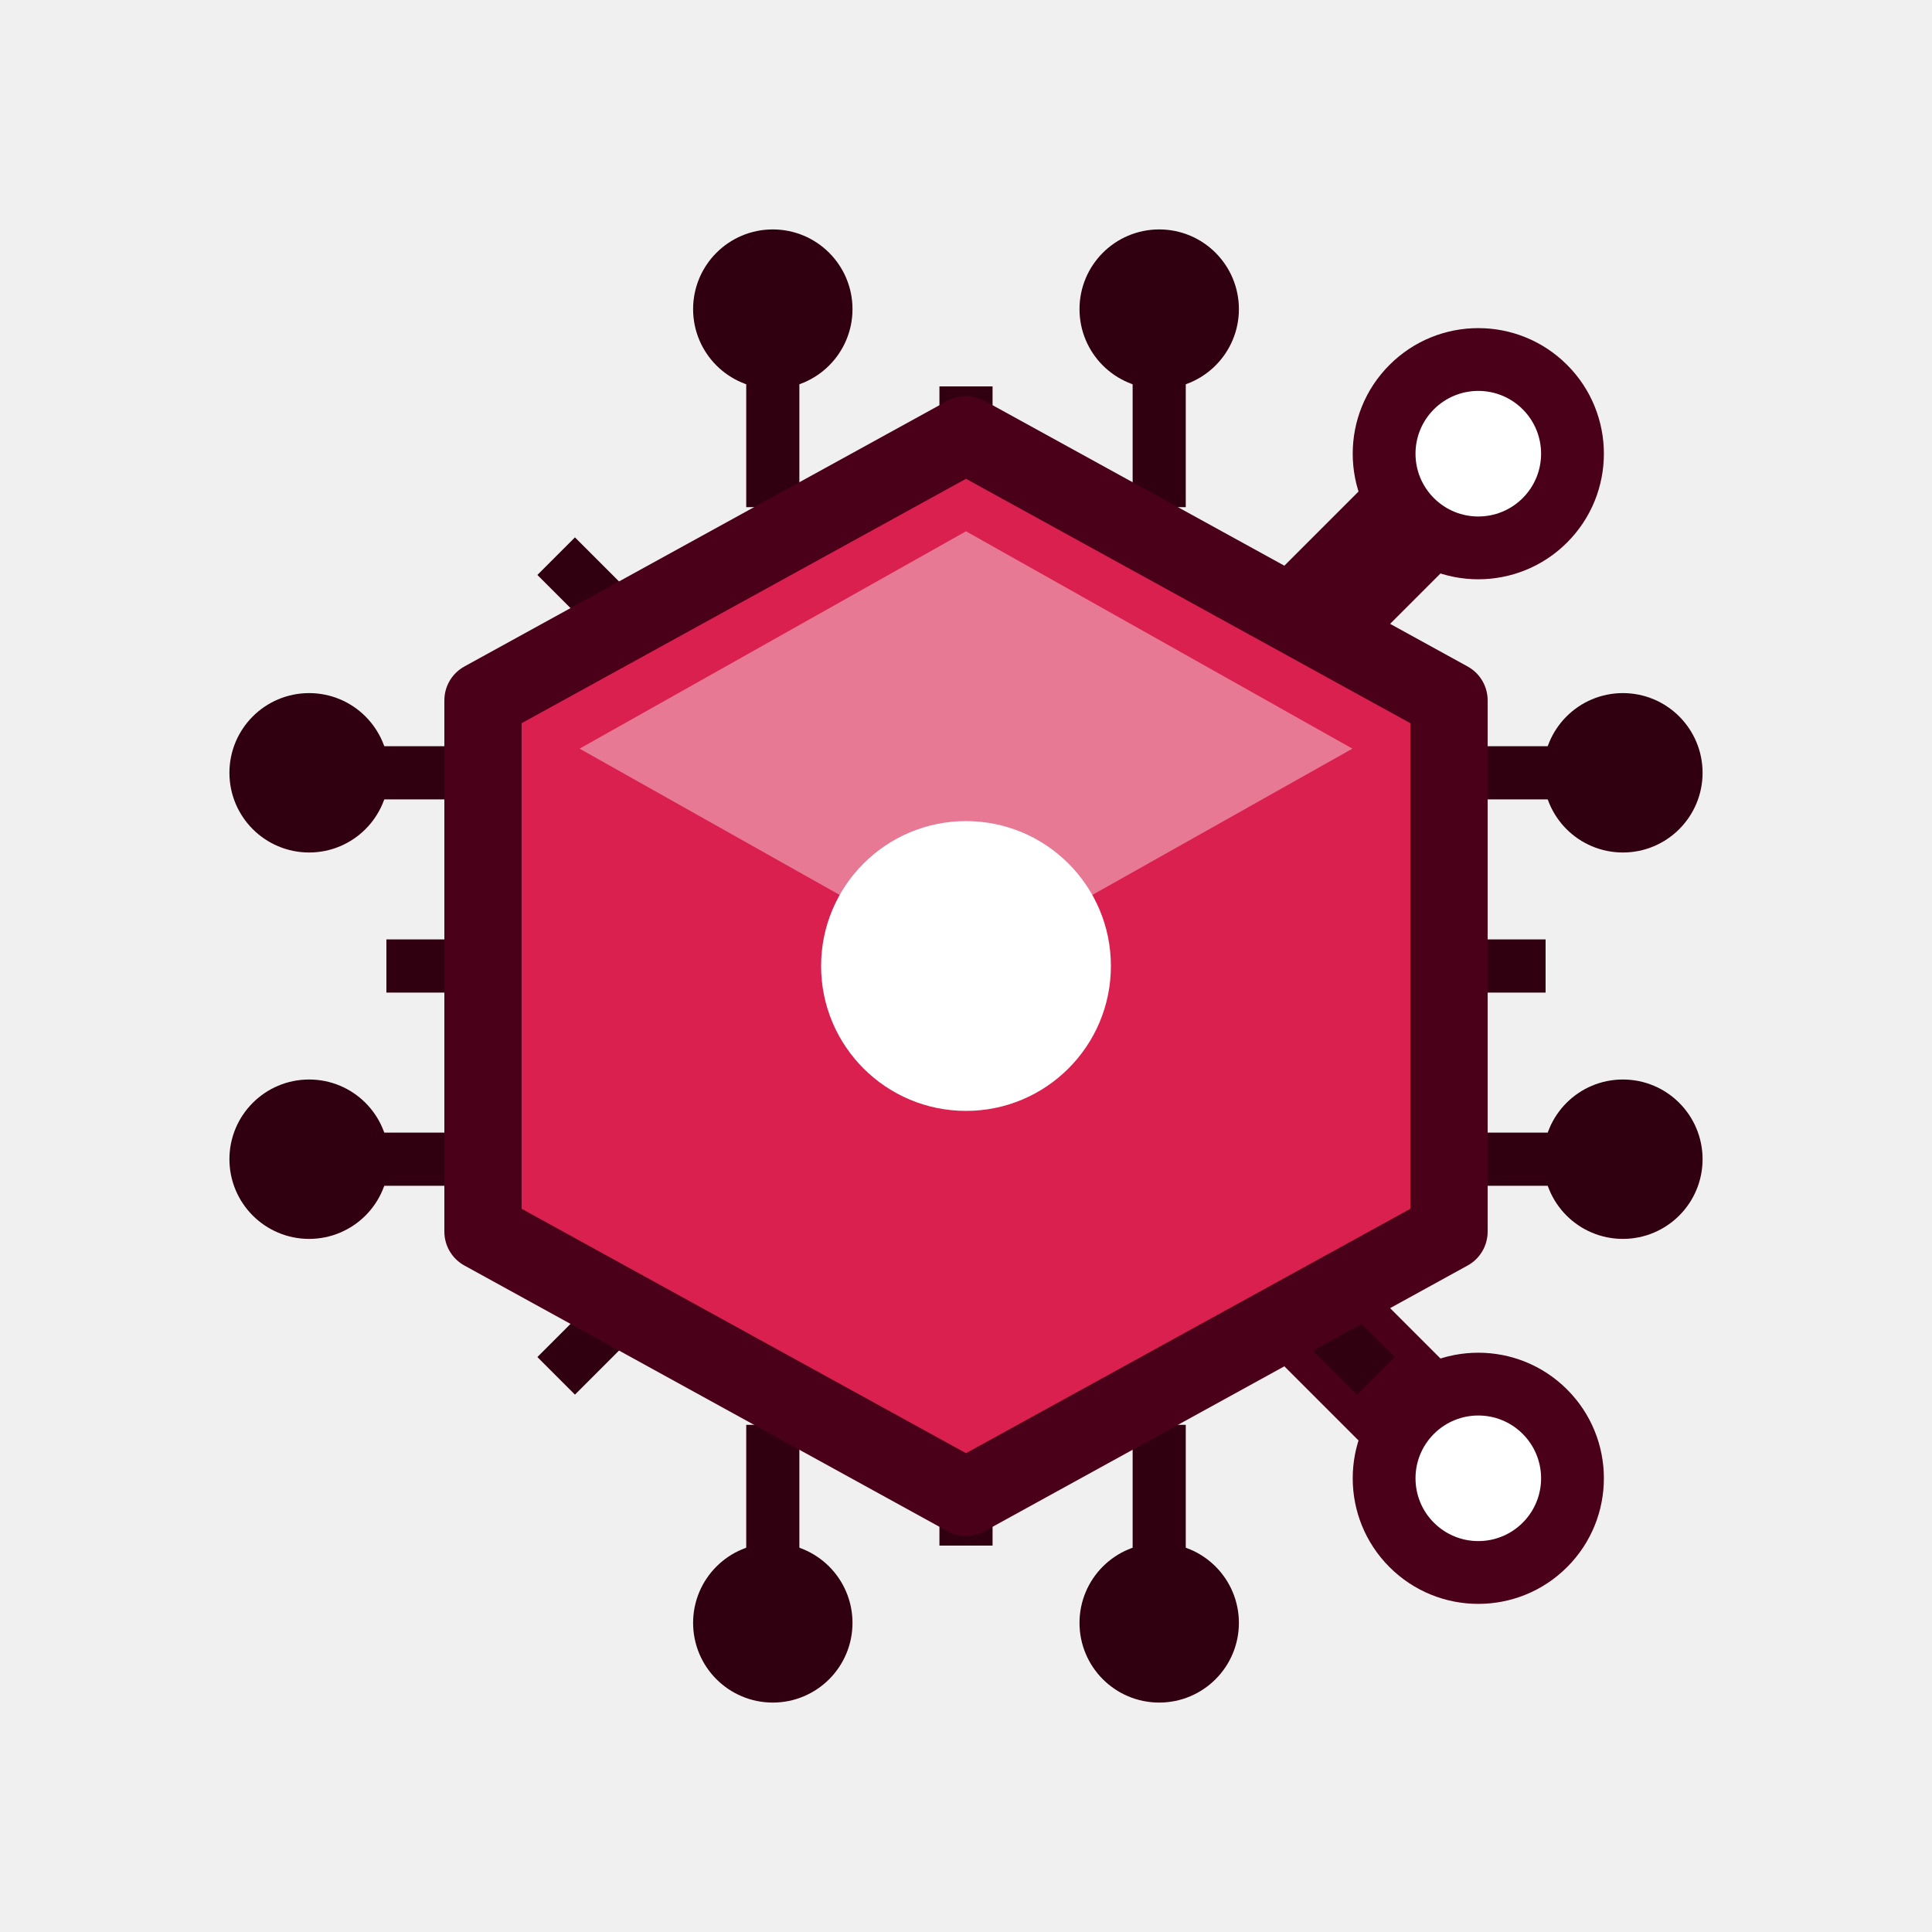
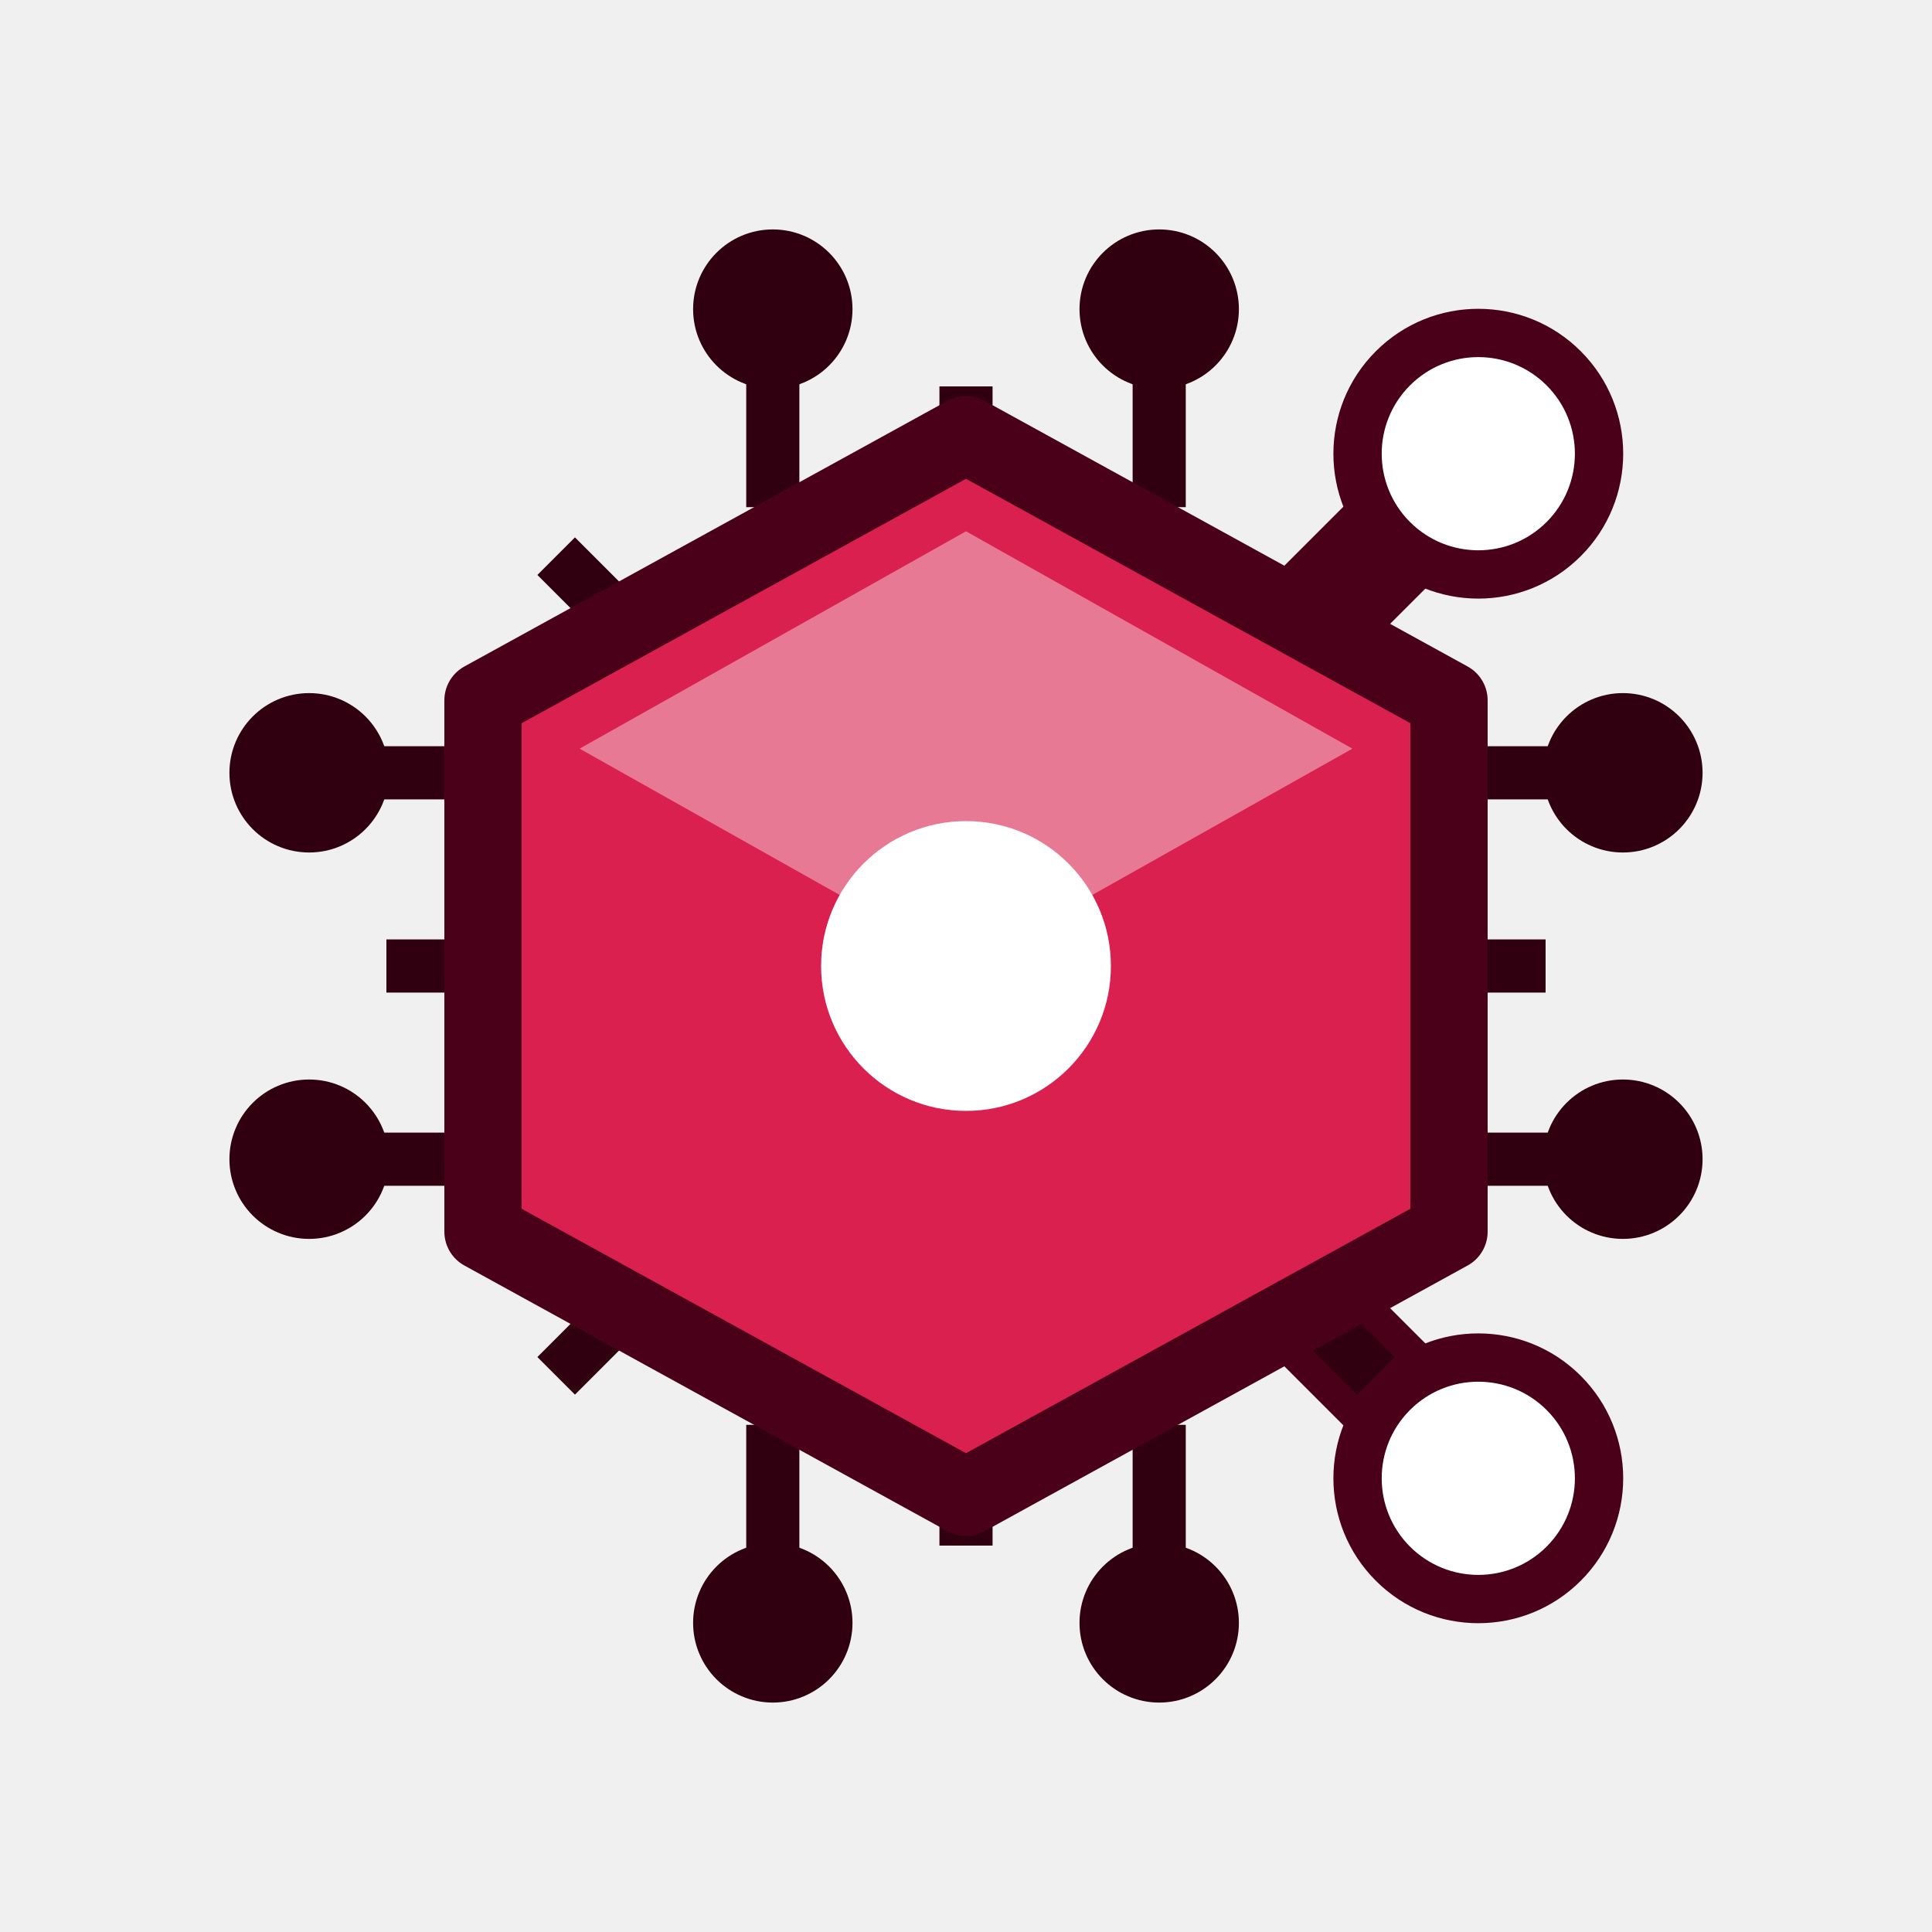
<svg xmlns="http://www.w3.org/2000/svg" viewBox="0 0 40 40" width="40" height="40" id="bug_NESE">
  <g transform="rotate(45 20 20)">
    <line x1="20" y1="14" x2="20" y2="6" stroke="#4a0018" stroke-width="2.4" />
-     <circle cx="20" cy="5" r="2.6" fill="#4a0018" />
-     <circle cx="20" cy="5" r="1.3" fill="#ffffff" />
+     <circle cx="20" cy="5" r="3" fill="#4a0018" />
+     <circle cx="20" cy="5" r="2" fill="#ffffff" />
  </g>
  <g transform="rotate(135 20 20)">
    <line x1="20" y1="14" x2="20" y2="6" stroke="#4a0018" stroke-width="2.4" />
-     <circle cx="20" cy="5" r="2.6" fill="#4a0018" />
-     <circle cx="20" cy="5" r="1.3" fill="#ffffff" />
+     <circle cx="20" cy="5" r="3" fill="#4a0018" />
+     <circle cx="20" cy="5" r="2" fill="#ffffff" />
  </g>
  <g transform="rotate(0 20 20) translate(-4 0)" stroke="#300010" stroke-width="1.1" fill="#300010">
    <line x1="20" y1="10.5" x2="20" y2="7" />
    <circle cx="20" cy="6.4" r="1.1" />
  </g>
  <g transform="rotate(0 20 20) translate(0 0)" stroke="#300010" stroke-width="1.1" fill="#300010">
    <line x1="20" y1="10.5" x2="20" y2="8" />
  </g>
  <g transform="rotate(0 20 20) translate(4 0)" stroke="#300010" stroke-width="1.1" fill="#300010">
    <line x1="20" y1="10.5" x2="20" y2="7" />
    <circle cx="20" cy="6.4" r="1.1" />
  </g>
  <g transform="rotate(90 20 20) translate(-4 0)" stroke="#300010" stroke-width="1.1" fill="#300010">
    <line x1="20" y1="10.5" x2="20" y2="7" />
    <circle cx="20" cy="6.4" r="1.1" />
  </g>
  <g transform="rotate(90 20 20) translate(0 0)" stroke="#300010" stroke-width="1.1" fill="#300010">
    <line x1="20" y1="10.5" x2="20" y2="8" />
  </g>
  <g transform="rotate(90 20 20) translate(4 0)" stroke="#300010" stroke-width="1.1" fill="#300010">
    <line x1="20" y1="10.5" x2="20" y2="7" />
    <circle cx="20" cy="6.4" r="1.1" />
  </g>
  <g transform="rotate(180 20 20) translate(-4 0)" stroke="#300010" stroke-width="1.1" fill="#300010">
    <line x1="20" y1="10.5" x2="20" y2="7" />
    <circle cx="20" cy="6.4" r="1.1" />
  </g>
  <g transform="rotate(180 20 20) translate(0 0)" stroke="#300010" stroke-width="1.1" fill="#300010">
    <line x1="20" y1="10.5" x2="20" y2="8" />
  </g>
  <g transform="rotate(180 20 20) translate(4 0)" stroke="#300010" stroke-width="1.1" fill="#300010">
    <line x1="20" y1="10.5" x2="20" y2="7" />
    <circle cx="20" cy="6.4" r="1.1" />
  </g>
  <g transform="rotate(270 20 20) translate(-4 0)" stroke="#300010" stroke-width="1.1" fill="#300010">
    <line x1="20" y1="10.5" x2="20" y2="7" />
    <circle cx="20" cy="6.4" r="1.1" />
  </g>
  <g transform="rotate(270 20 20) translate(0 0)" stroke="#300010" stroke-width="1.1" fill="#300010">
    <line x1="20" y1="10.5" x2="20" y2="8" />
  </g>
  <g transform="rotate(270 20 20) translate(4 0)" stroke="#300010" stroke-width="1.1" fill="#300010">
    <line x1="20" y1="10.5" x2="20" y2="7" />
    <circle cx="20" cy="6.4" r="1.1" />
  </g>
  <g transform="rotate(135 20 20) translate(0 0)" stroke="#300010" stroke-width="1.1" fill="#300010">
    <line x1="20" y1="10.5" x2="20" y2="8" />
  </g>
  <g transform="rotate(225 20 20) translate(0 0)" stroke="#300010" stroke-width="1.1" fill="#300010">
    <line x1="20" y1="10.5" x2="20" y2="8" />
  </g>
  <g transform="rotate(315 20 20) translate(0 0)" stroke="#300010" stroke-width="1.1" fill="#300010">
    <line x1="20" y1="10.5" x2="20" y2="8" />
  </g>
  <polygon points="20,9 30,14.5 30,25.5 20,31 10,25.5 10,14.5" fill="#d9204f" stroke="#4a0018" stroke-width="1.6" stroke-linejoin="round" />
  <polygon points="20,11 28,15.5 20,20 12,15.5" fill="rgba(255,255,255,.4)" />
  <circle cx="20" cy="20" r="3" fill="#ffffff" />
</svg>
